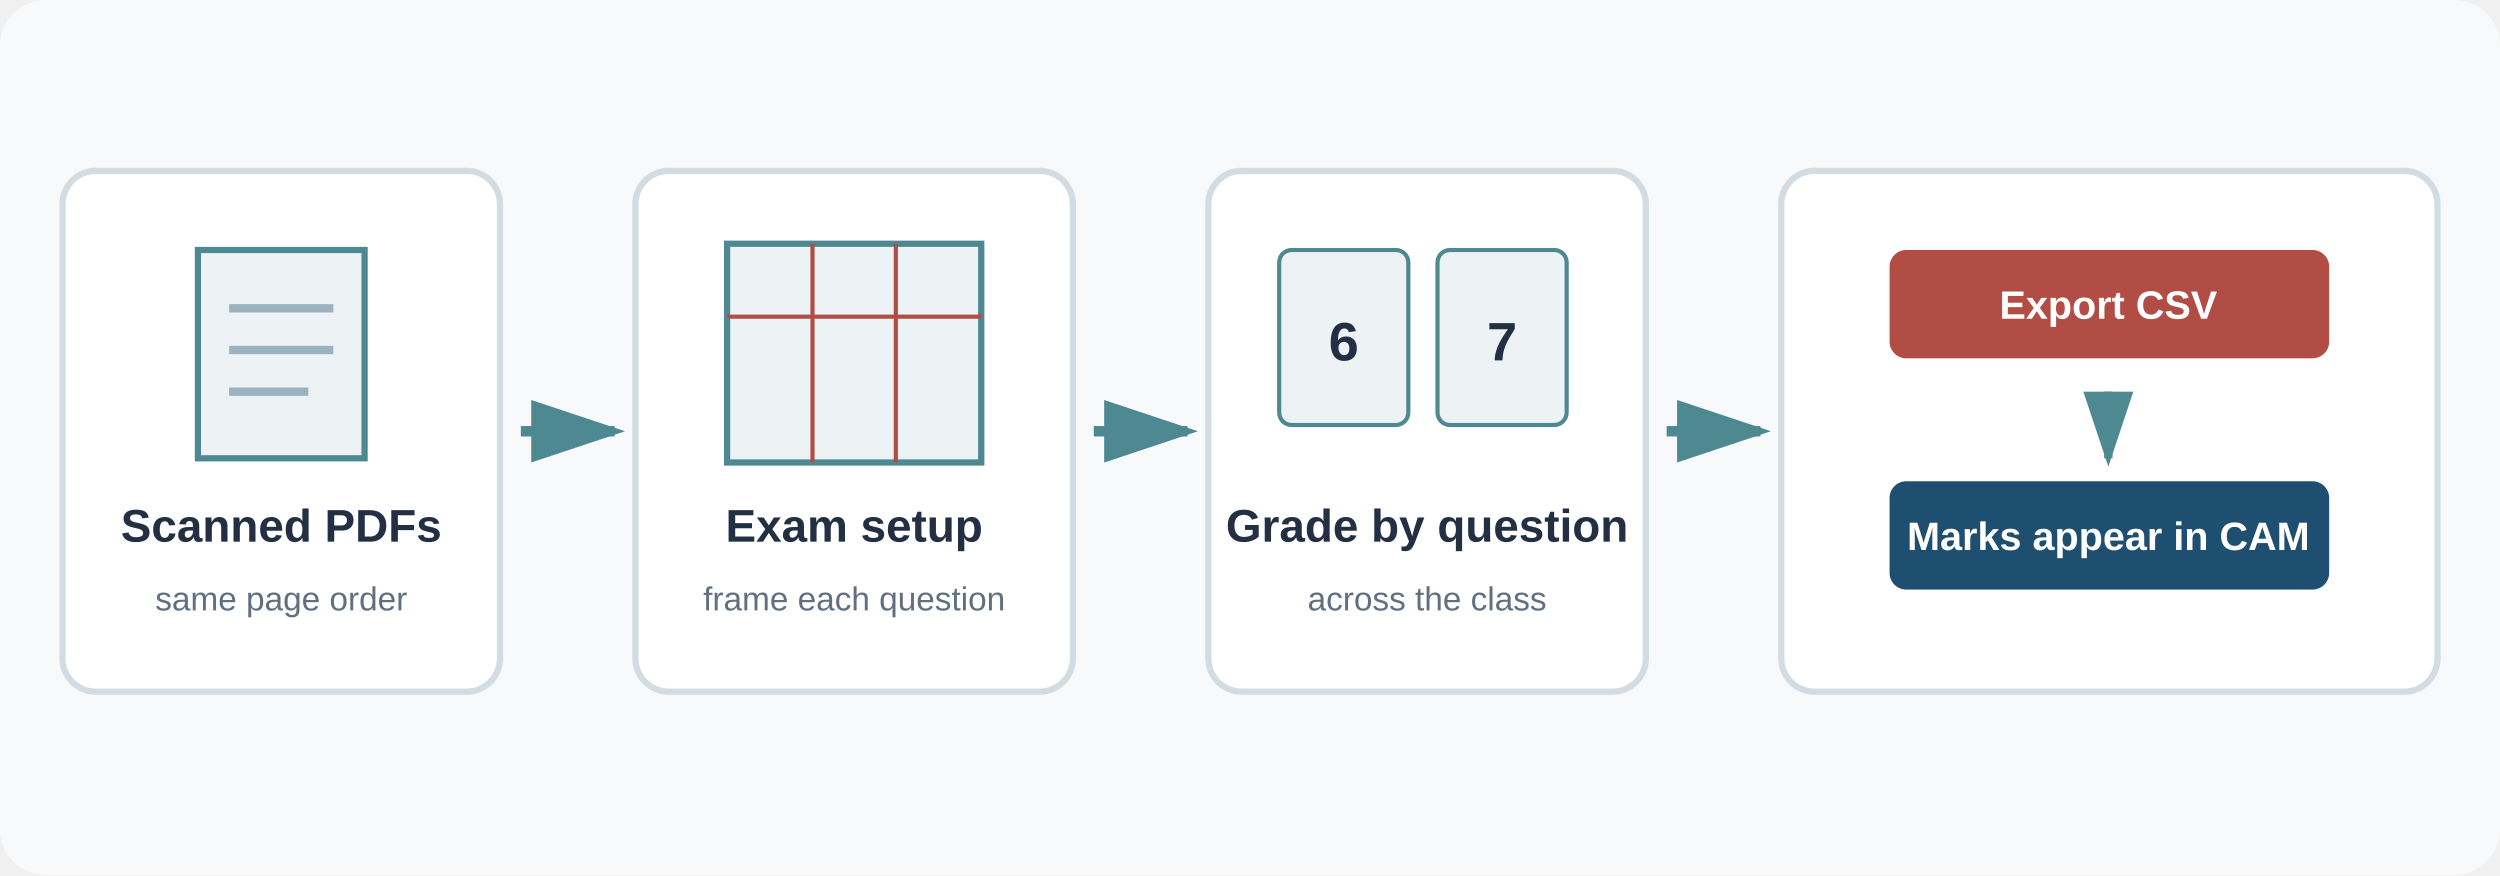
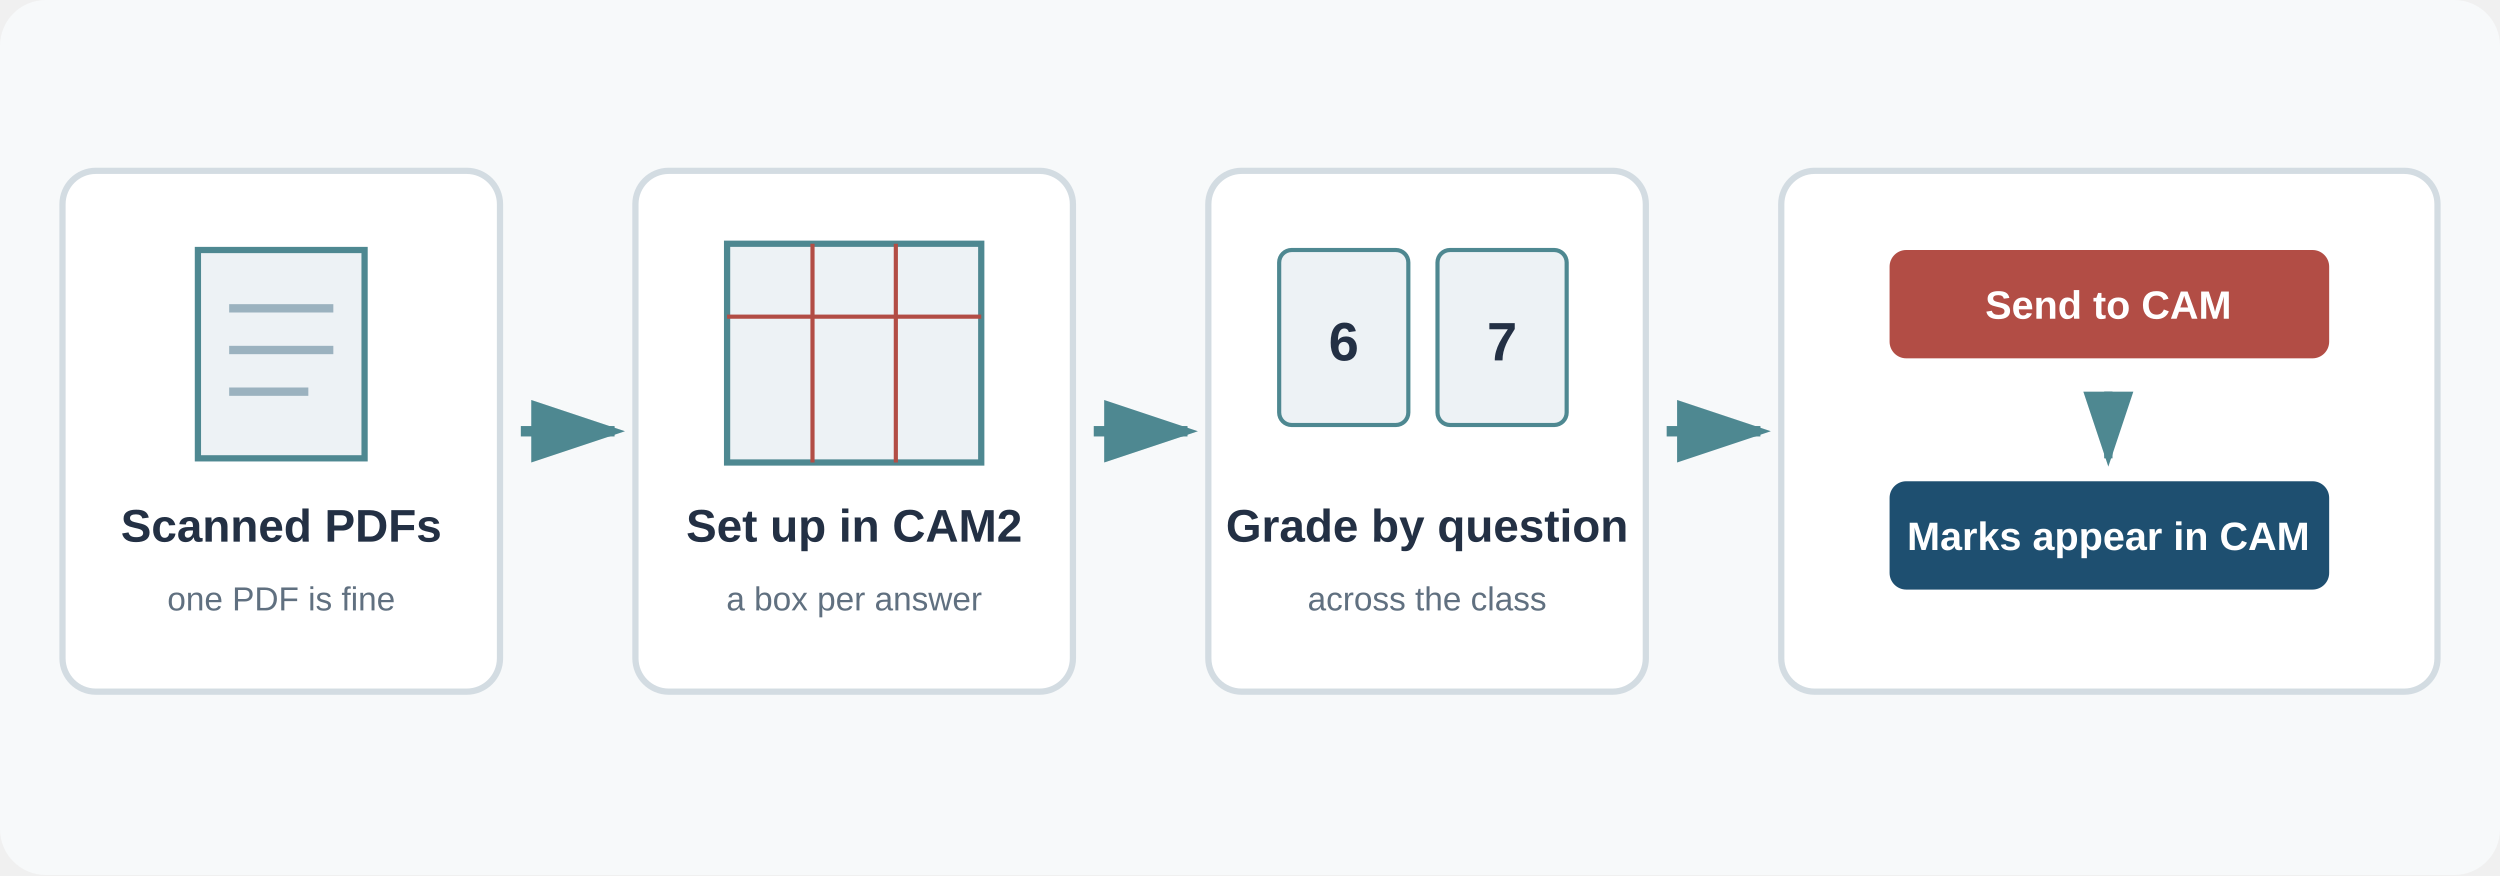
<svg xmlns="http://www.w3.org/2000/svg" width="1200" height="420" viewBox="0 0 1200 420" role="img" aria-labelledby="title desc">
  <defs>
    <marker id="a" markerWidth="10" markerHeight="10" refX="8" refY="3" orient="auto">
      <path d="M0,0 L0,6 L9,3 z" fill="#4e8891" />
    </marker>
  </defs>
  <rect width="1200" height="420" rx="22" fill="#f7f9fa" />
  <g font-family="Segoe UI,Arial,sans-serif" fill="#233044" text-anchor="middle">
    <g transform="translate(30 82)">
      <rect width="210" height="250" rx="16" fill="#fff" stroke="#d3dce2" stroke-width="3" />
      <path d="M65 38h80v100H65z" fill="#edf2f5" stroke="#4e8891" stroke-width="3" />
      <path d="M80 66h50M80 86h50M80 106h38" stroke="#9bb2bf" stroke-width="4" />
      <text x="105" y="178" font-size="22" font-weight="700">Scanned PDFs</text>
-       <text x="105" y="211" font-size="16" fill="#607080">same page order</text>
+       <text x="105" y="211" font-size="16" fill="#607080">one PDF is fine</text>
    </g>
    <path d="M250 207h45" stroke="#4e8891" stroke-width="5" marker-end="url(#a)" />
    <g transform="translate(305 82)">
      <rect width="210" height="250" rx="16" fill="#fff" stroke="#d3dce2" stroke-width="3" />
      <rect x="44" y="35" width="122" height="105" fill="#edf2f5" stroke="#4e8891" stroke-width="3" />
      <path d="M44 70h122M85 35v105M125 35v105" stroke="#b24d45" stroke-width="2" />
-       <text x="105" y="178" font-size="22" font-weight="700">Exam setup</text>
-       <text x="105" y="211" font-size="16" fill="#607080">frame each question</text>
+       <text x="105" y="178" font-size="22" font-weight="700">Set up in CAM2</text>
+       <text x="105" y="211" font-size="16" fill="#607080">a box per answer</text>
    </g>
    <path d="M525 207h45" stroke="#4e8891" stroke-width="5" marker-end="url(#a)" />
    <g transform="translate(580 82)">
      <rect width="210" height="250" rx="16" fill="#fff" stroke="#d3dce2" stroke-width="3" />
      <g transform="translate(34 38)">
        <rect width="62" height="84" rx="6" fill="#edf2f5" stroke="#4e8891" stroke-width="2" />
        <rect x="76" width="62" height="84" rx="6" fill="#edf2f5" stroke="#4e8891" stroke-width="2" />
        <text x="31" y="53" font-size="26" font-weight="700">6</text>
        <text x="107" y="53" font-size="26" font-weight="700">7</text>
      </g>
      <text x="105" y="178" font-size="22" font-weight="700">Grade by question</text>
      <text x="105" y="211" font-size="16" fill="#607080">across the class</text>
    </g>
    <path d="M800 207h45" stroke="#4e8891" stroke-width="5" marker-end="url(#a)" />
    <g transform="translate(855 82)">
      <rect width="315" height="250" rx="16" fill="#fff" stroke="#d3dce2" stroke-width="3" />
      <rect x="52" y="38" width="211" height="52" rx="8" fill="#b24d45" />
-       <text x="157" y="71" font-size="19" fill="#fff" font-weight="700">Export CSV</text>
+       <text x="157" y="71" font-size="19" fill="#fff" font-weight="700">Send to CAM</text>
      <path d="M157 106v32" stroke="#4e8891" stroke-width="4" marker-end="url(#a)" />
      <rect x="52" y="149" width="211" height="52" rx="8" fill="#1e4f70" />
      <text x="157" y="182" font-size="19" fill="#fff" font-weight="700">Marks appear in CAM</text>
    </g>
  </g>
</svg>
